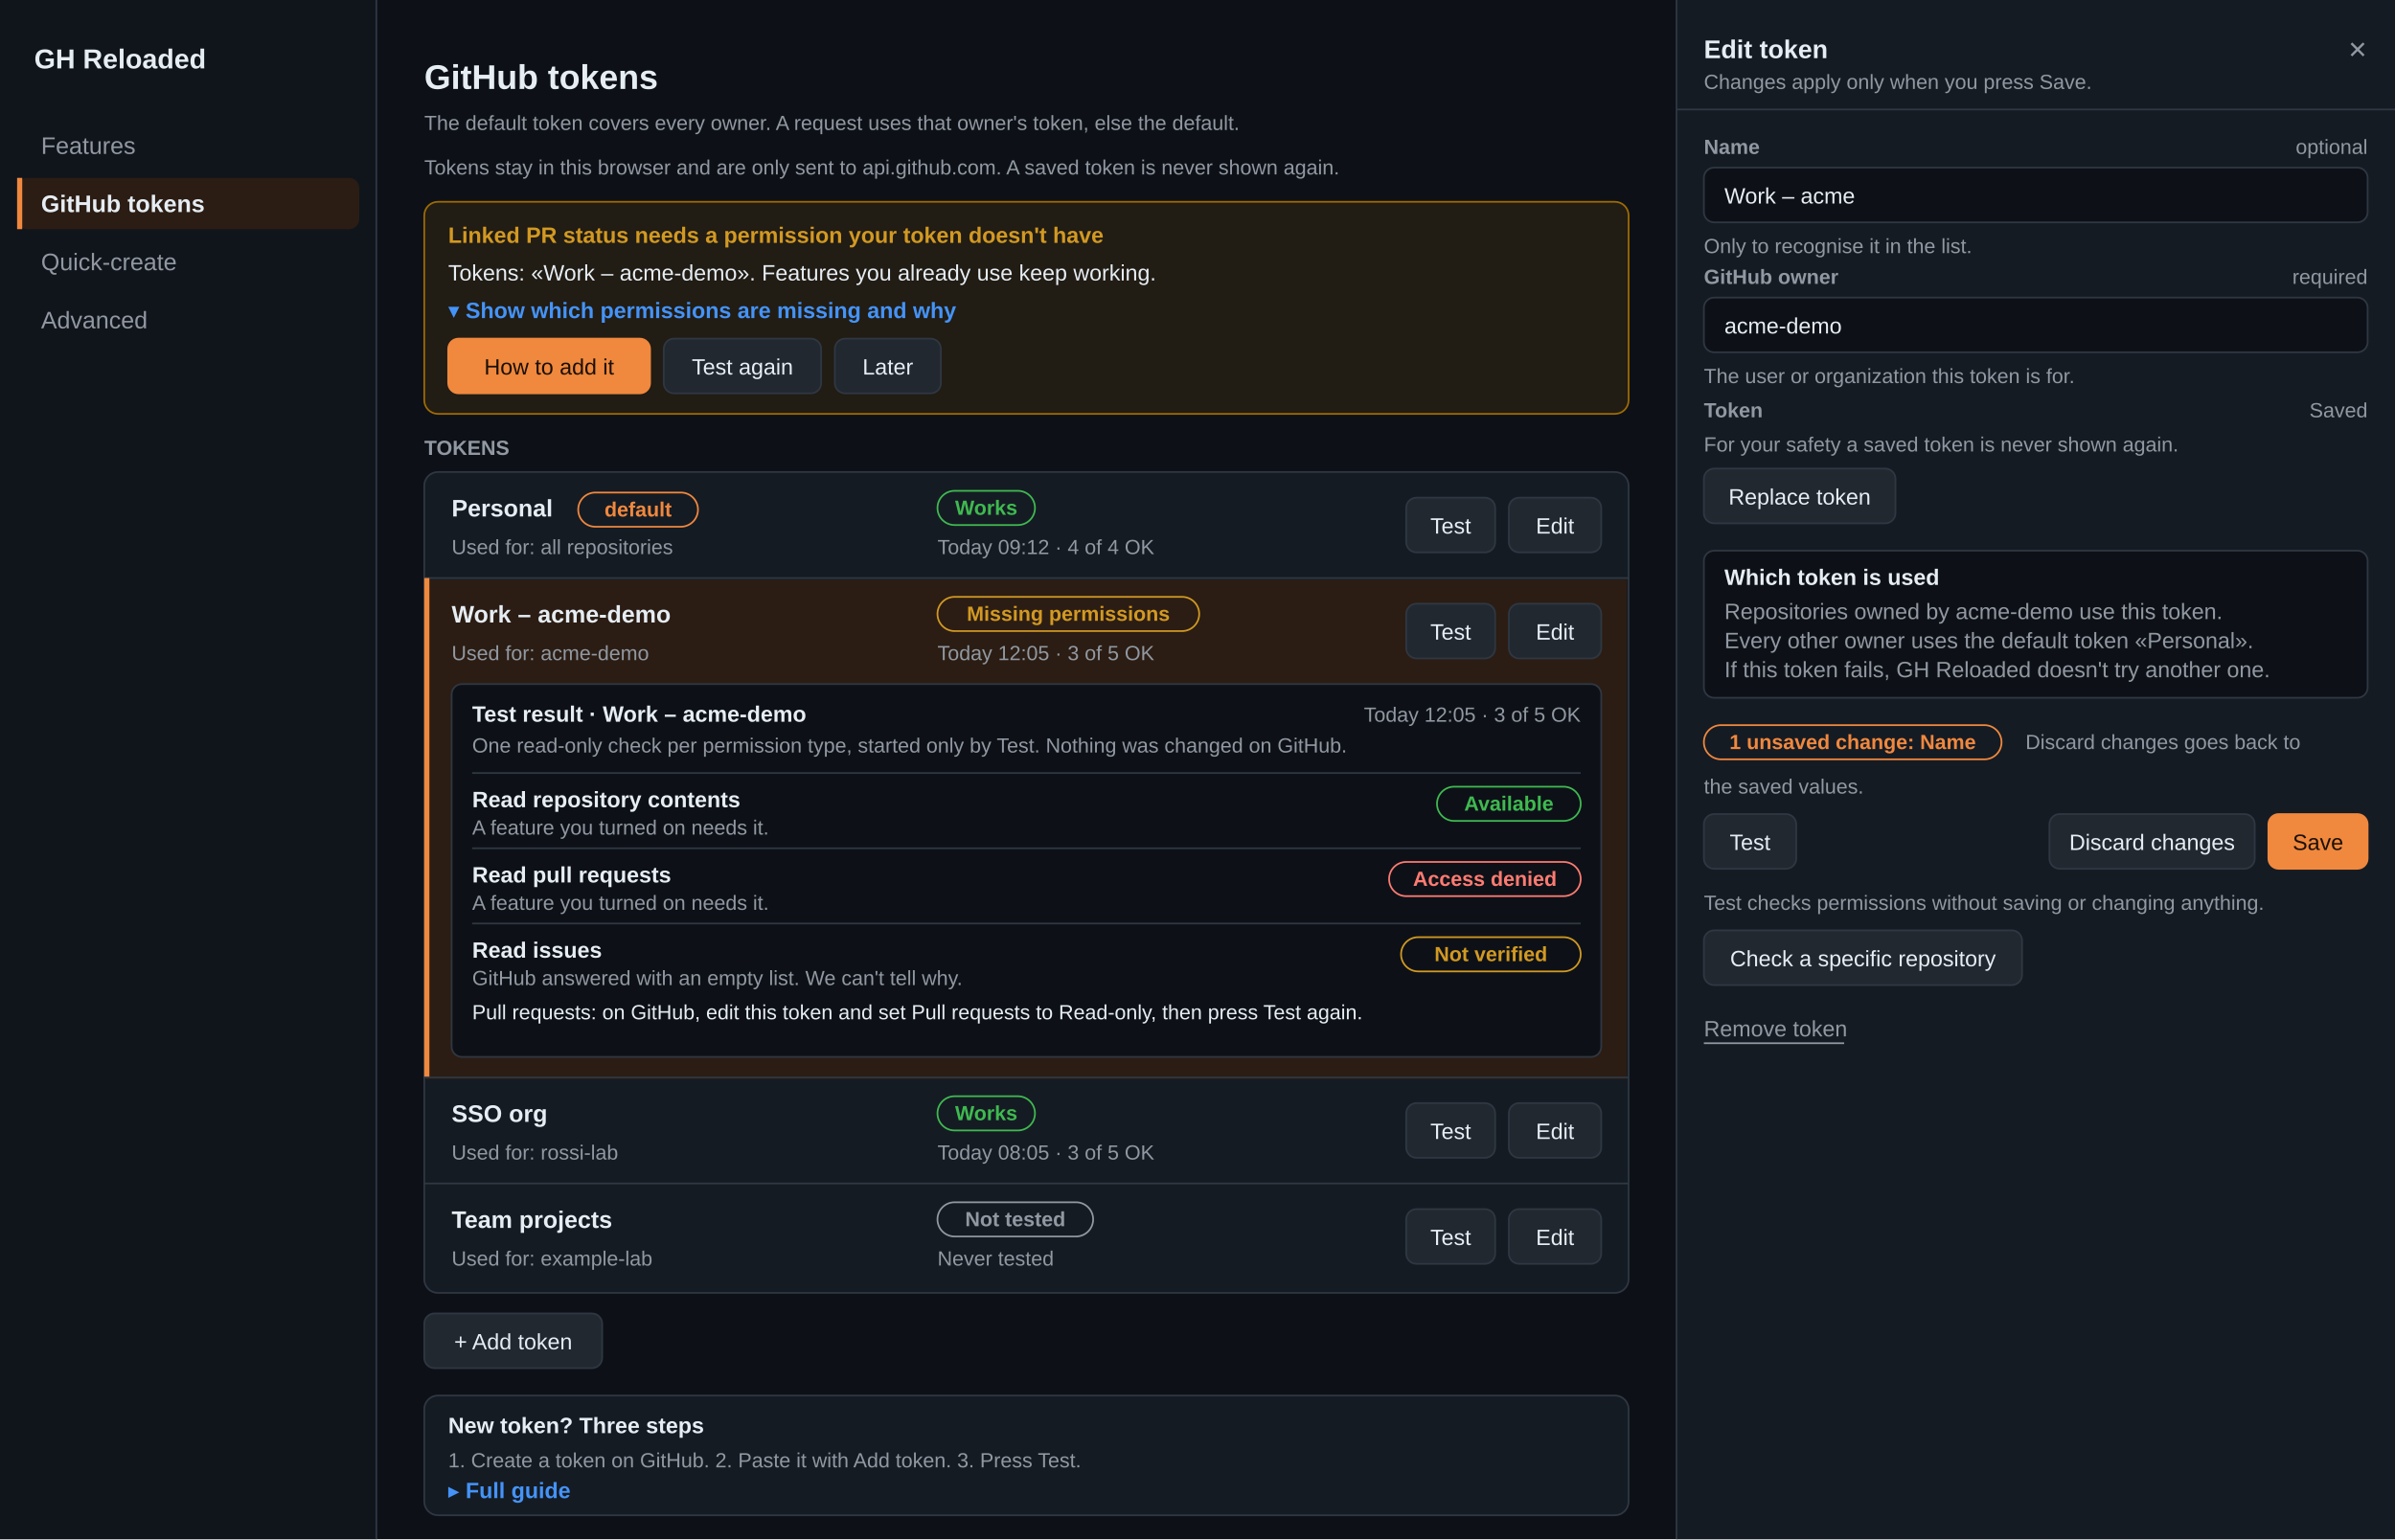
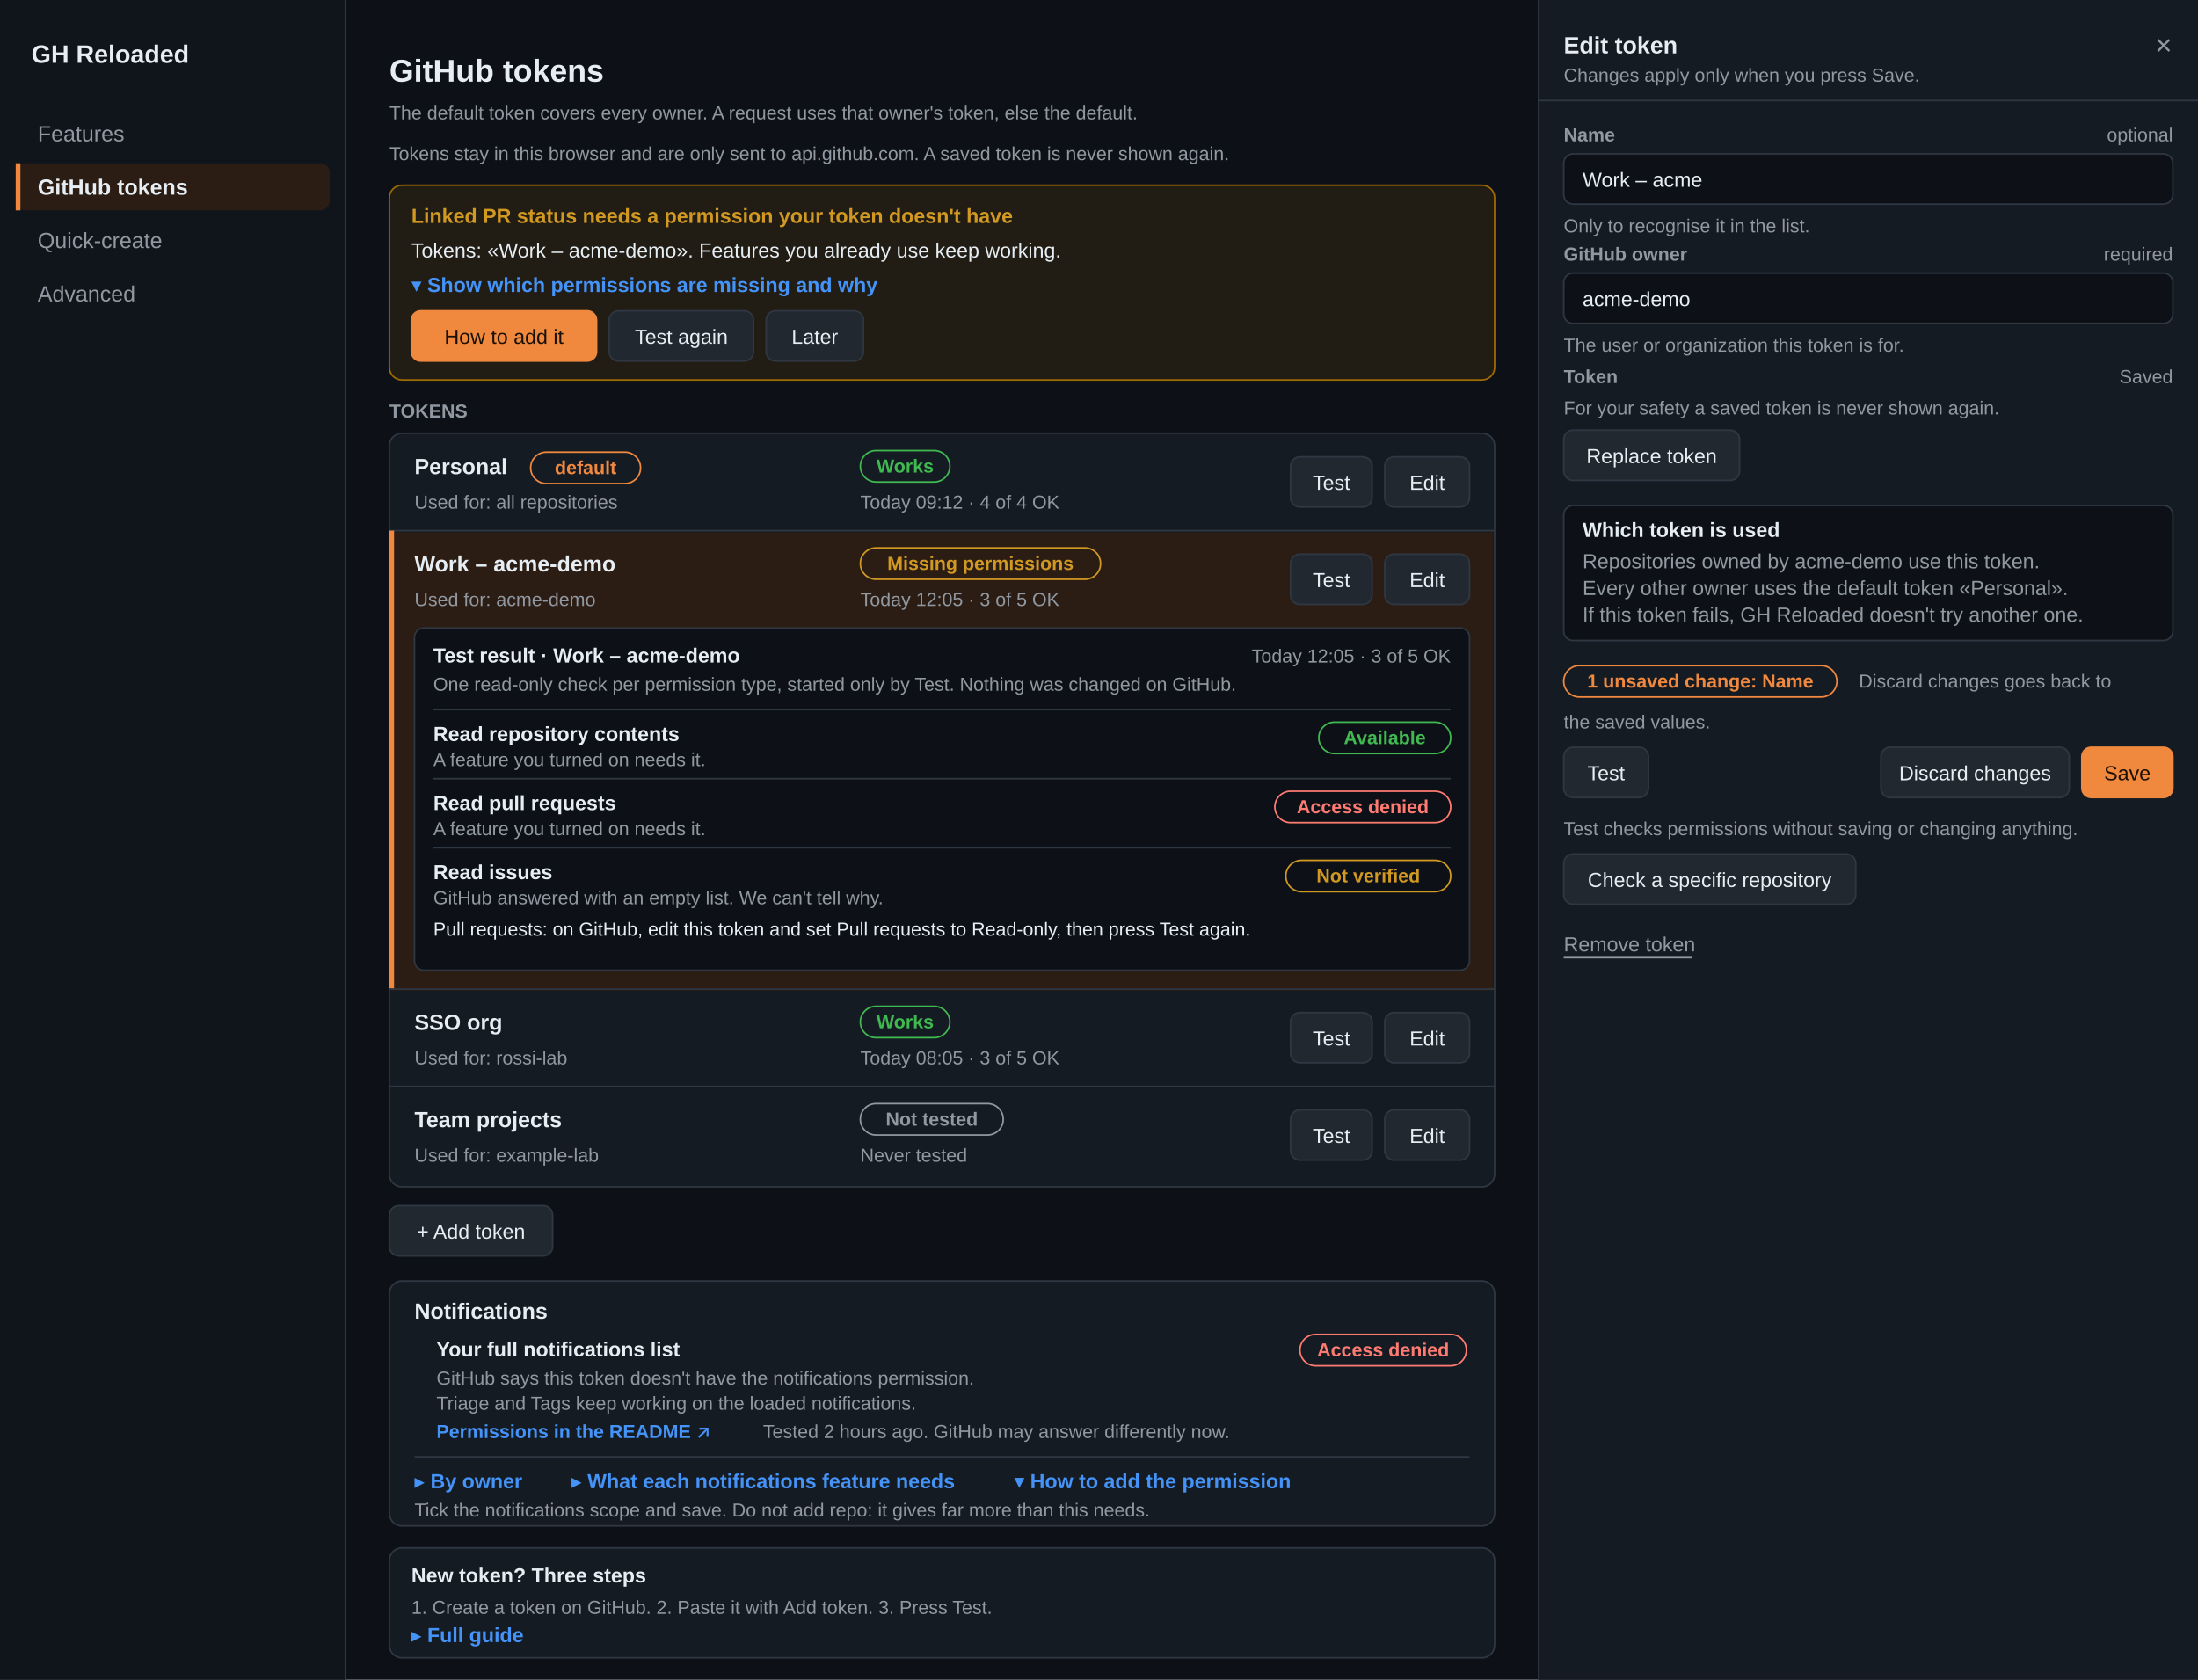
- <svg xmlns="http://www.w3.org/2000/svg" width="1400" height="900" viewBox="0 0 1400 900">
-   <rect x="0" y="0" width="1400" height="900" rx="0" fill="#0d1117" />
-   <rect x="0" y="0" width="220" height="900" rx="0" fill="#10151c" />
-   <path d="M220 0 L220 900" stroke="#2f3742" />
+ <svg xmlns="http://www.w3.org/2000/svg" width="1400" height="1070" viewBox="0 0 1400 1070">
+   <rect x="0" y="0" width="1400" height="1070" rx="0" fill="#0d1117" />
+   <rect x="0" y="0" width="220" height="1070" rx="0" fill="#10151c" />
+   <path d="M220 0 L220 1070" stroke="#2f3742" />
  <text x="20" y="40" font-family="-apple-system, BlinkMacSystemFont, Segoe UI, Arial, sans-serif" font-size="16" font-weight="700" fill="#e6edf3" text-anchor="start">GH Reloaded</text>
  <text x="24" y="90" font-family="-apple-system, BlinkMacSystemFont, Segoe UI, Arial, sans-serif" font-size="14" font-weight="500" fill="#9198a1" text-anchor="start">Features</text>
  <rect x="10" y="104" width="200" height="30" rx="6" fill="#2b1d14" />
  <rect x="10" y="104" width="3" height="30" rx="0" fill="#f0883e" />
  <text x="24" y="124" font-family="-apple-system, BlinkMacSystemFont, Segoe UI, Arial, sans-serif" font-size="14" font-weight="600" fill="#e6edf3" text-anchor="start">GitHub tokens</text>
  <text x="24" y="158" font-family="-apple-system, BlinkMacSystemFont, Segoe UI, Arial, sans-serif" font-size="14" font-weight="500" fill="#9198a1" text-anchor="start">Quick-create</text>
  <text x="24" y="192" font-family="-apple-system, BlinkMacSystemFont, Segoe UI, Arial, sans-serif" font-size="14" font-weight="500" fill="#9198a1" text-anchor="start">Advanced</text>
  <text x="248" y="52" font-family="-apple-system, BlinkMacSystemFont, Segoe UI, Arial, sans-serif" font-size="20" font-weight="700" fill="#e6edf3" text-anchor="start">GitHub tokens</text>
  <text x="248" y="76" font-family="-apple-system, BlinkMacSystemFont, Segoe UI, Arial, sans-serif" font-size="12" font-weight="400" fill="#9198a1" text-anchor="start">The default token covers every owner. A request uses that owner's token, else the default.</text>
  <text x="248" y="102" font-family="-apple-system, BlinkMacSystemFont, Segoe UI, Arial, sans-serif" font-size="12" font-weight="400" fill="#9198a1" text-anchor="start">Tokens stay in this browser and are only sent to api.github.com. A saved token is never shown again.</text>
  <rect x="248" y="118" width="704" height="124" rx="8" fill="#211c14" stroke="#9e6a03" />
  <text x="262" y="142" font-family="-apple-system, BlinkMacSystemFont, Segoe UI, Arial, sans-serif" font-size="13" font-weight="600" fill="#d29922" text-anchor="start">Linked PR status needs a permission your token doesn't have</text>
  <text x="262" y="164" font-family="-apple-system, BlinkMacSystemFont, Segoe UI, Arial, sans-serif" font-size="13" font-weight="400" fill="#e6edf3" text-anchor="start">Tokens: «Work – acme-demo». Features you already use keep working.</text>
  <text x="262" y="186" font-family="-apple-system, BlinkMacSystemFont, Segoe UI, Arial, sans-serif" font-size="13" font-weight="600" fill="#4493f8" text-anchor="start">▾ Show which permissions are missing and why</text>
  <rect x="262" y="198" width="118" height="32" rx="6" fill="#f0883e" stroke="#f0883e" />
  <text x="321" y="219" font-family="-apple-system, BlinkMacSystemFont, Segoe UI, Arial, sans-serif" font-size="13" font-weight="500" fill="#1b1004" text-anchor="middle">How to add it</text>
  <rect x="388" y="198" width="92" height="32" rx="6" fill="#212830" stroke="#2f3742" />
  <text x="434" y="219" font-family="-apple-system, BlinkMacSystemFont, Segoe UI, Arial, sans-serif" font-size="13" font-weight="500" fill="#e6edf3" text-anchor="middle">Test again</text>
  <rect x="488" y="198" width="62" height="32" rx="6" fill="#212830" stroke="#2f3742" />
  <text x="519" y="219" font-family="-apple-system, BlinkMacSystemFont, Segoe UI, Arial, sans-serif" font-size="13" font-weight="500" fill="#e6edf3" text-anchor="middle">Later</text>
  <text x="248" y="266" font-family="-apple-system, BlinkMacSystemFont, Segoe UI, Arial, sans-serif" font-size="12" font-weight="700" fill="#9198a1" text-anchor="start">TOKENS</text>
  <rect x="248" y="276" width="704" height="480" rx="8" fill="#151b23" stroke="#2f3742" />
  <text x="264" y="302" font-family="-apple-system, BlinkMacSystemFont, Segoe UI, Arial, sans-serif" font-size="14" font-weight="600" fill="#e6edf3" text-anchor="start">Personal</text>
  <rect x="338" y="288" width="70" height="20" rx="10" fill="none" stroke="#f0883e" />
  <text x="373" y="302" font-family="-apple-system, BlinkMacSystemFont, Segoe UI, Arial, sans-serif" font-size="12" font-weight="600" fill="#f0883e" text-anchor="middle">default</text>
  <text x="264" y="324" font-family="-apple-system, BlinkMacSystemFont, Segoe UI, Arial, sans-serif" font-size="12" font-weight="400" fill="#9198a1" text-anchor="start">Used for: all repositories</text>
  <rect x="548" y="287" width="57" height="20" rx="10" fill="none" stroke="#3fb950" />
  <text x="576.5" y="301" font-family="-apple-system, BlinkMacSystemFont, Segoe UI, Arial, sans-serif" font-size="12" font-weight="600" fill="#3fb950" text-anchor="middle">Works</text>
  <text x="548" y="324" font-family="-apple-system, BlinkMacSystemFont, Segoe UI, Arial, sans-serif" font-size="12" font-weight="400" fill="#9198a1" text-anchor="start">Today 09:12 · 4 of 4 OK</text>
  <rect x="822" y="291" width="52" height="32" rx="6" fill="#212830" stroke="#2f3742" />
  <text x="848" y="312" font-family="-apple-system, BlinkMacSystemFont, Segoe UI, Arial, sans-serif" font-size="13" font-weight="500" fill="#e6edf3" text-anchor="middle">Test</text>
  <rect x="882" y="291" width="54" height="32" rx="6" fill="#212830" stroke="#2f3742" />
  <text x="909" y="312" font-family="-apple-system, BlinkMacSystemFont, Segoe UI, Arial, sans-serif" font-size="13" font-weight="500" fill="#e6edf3" text-anchor="middle">Edit</text>
  <path d="M248 338 L952 338" stroke="#2f3742" />
  <rect x="249" y="339" width="702" height="292" rx="0" fill="#2b1d14" />
  <rect x="248" y="338" width="3" height="292" rx="0" fill="#f0883e" />
  <text x="264" y="364" font-family="-apple-system, BlinkMacSystemFont, Segoe UI, Arial, sans-serif" font-size="14" font-weight="600" fill="#e6edf3" text-anchor="start">Work – acme-demo</text>
  <text x="264" y="386" font-family="-apple-system, BlinkMacSystemFont, Segoe UI, Arial, sans-serif" font-size="12" font-weight="400" fill="#9198a1" text-anchor="start">Used for: acme-demo</text>
  <rect x="548" y="349" width="153" height="20" rx="10" fill="none" stroke="#d29922" />
  <text x="624.5" y="363" font-family="-apple-system, BlinkMacSystemFont, Segoe UI, Arial, sans-serif" font-size="12" font-weight="600" fill="#d29922" text-anchor="middle">Missing permissions</text>
  <text x="548" y="386" font-family="-apple-system, BlinkMacSystemFont, Segoe UI, Arial, sans-serif" font-size="12" font-weight="400" fill="#9198a1" text-anchor="start">Today 12:05 · 3 of 5 OK</text>
  <rect x="822" y="353" width="52" height="32" rx="6" fill="#212830" stroke="#2f3742" />
  <text x="848" y="374" font-family="-apple-system, BlinkMacSystemFont, Segoe UI, Arial, sans-serif" font-size="13" font-weight="500" fill="#e6edf3" text-anchor="middle">Test</text>
  <rect x="882" y="353" width="54" height="32" rx="6" fill="#212830" stroke="#2f3742" />
  <text x="909" y="374" font-family="-apple-system, BlinkMacSystemFont, Segoe UI, Arial, sans-serif" font-size="13" font-weight="500" fill="#e6edf3" text-anchor="middle">Edit</text>
  <rect x="264" y="400" width="672" height="218" rx="6" fill="#0d1117" stroke="#2f3742" />
  <text x="276" y="422" font-family="-apple-system, BlinkMacSystemFont, Segoe UI, Arial, sans-serif" font-size="13" font-weight="600" fill="#e6edf3" text-anchor="start">Test result · Work – acme-demo</text>
  <text x="924" y="422" font-family="-apple-system, BlinkMacSystemFont, Segoe UI, Arial, sans-serif" font-size="12" font-weight="400" fill="#9198a1" text-anchor="end">Today 12:05 · 3 of 5 OK</text>
  <text x="276" y="440" font-family="-apple-system, BlinkMacSystemFont, Segoe UI, Arial, sans-serif" font-size="12" font-weight="400" fill="#9198a1" text-anchor="start">One read-only check per permission type, started only by Test. Nothing was changed on GitHub.</text>
  <path d="M276 452 L924 452" stroke="#2f3742" />
  <text x="276" y="472" font-family="-apple-system, BlinkMacSystemFont, Segoe UI, Arial, sans-serif" font-size="13" font-weight="600" fill="#e6edf3" text-anchor="start">Read repository contents</text>
  <text x="276" y="488" font-family="-apple-system, BlinkMacSystemFont, Segoe UI, Arial, sans-serif" font-size="12" font-weight="400" fill="#9198a1" text-anchor="start">A feature you turned on needs it.</text>
  <rect x="840" y="460" width="84" height="20" rx="10" fill="none" stroke="#3fb950" />
  <text x="882" y="474" font-family="-apple-system, BlinkMacSystemFont, Segoe UI, Arial, sans-serif" font-size="12" font-weight="600" fill="#3fb950" text-anchor="middle">Available</text>
  <path d="M276 496 L924 496" stroke="#2f3742" />
  <text x="276" y="516" font-family="-apple-system, BlinkMacSystemFont, Segoe UI, Arial, sans-serif" font-size="13" font-weight="600" fill="#e6edf3" text-anchor="start">Read pull requests</text>
  <text x="276" y="532" font-family="-apple-system, BlinkMacSystemFont, Segoe UI, Arial, sans-serif" font-size="12" font-weight="400" fill="#9198a1" text-anchor="start">A feature you turned on needs it.</text>
  <rect x="812" y="504" width="112" height="20" rx="10" fill="none" stroke="#ff7b72" />
  <text x="868" y="518" font-family="-apple-system, BlinkMacSystemFont, Segoe UI, Arial, sans-serif" font-size="12" font-weight="600" fill="#ff7b72" text-anchor="middle">Access denied</text>
  <path d="M276 540 L924 540" stroke="#2f3742" />
  <text x="276" y="560" font-family="-apple-system, BlinkMacSystemFont, Segoe UI, Arial, sans-serif" font-size="13" font-weight="600" fill="#e6edf3" text-anchor="start">Read issues</text>
  <text x="276" y="576" font-family="-apple-system, BlinkMacSystemFont, Segoe UI, Arial, sans-serif" font-size="12" font-weight="400" fill="#9198a1" text-anchor="start">GitHub answered with an empty list. We can't tell why.</text>
  <rect x="819" y="548" width="105" height="20" rx="10" fill="none" stroke="#d29922" />
  <text x="871.5" y="562" font-family="-apple-system, BlinkMacSystemFont, Segoe UI, Arial, sans-serif" font-size="12" font-weight="600" fill="#d29922" text-anchor="middle">Not verified</text>
  <text x="276" y="596" font-family="-apple-system, BlinkMacSystemFont, Segoe UI, Arial, sans-serif" font-size="12" font-weight="400" fill="#e6edf3" text-anchor="start">Pull requests: on GitHub, edit this token and set Pull requests to Read-only, then press Test again.</text>
  <path d="M248 630 L952 630" stroke="#2f3742" />
  <text x="264" y="656" font-family="-apple-system, BlinkMacSystemFont, Segoe UI, Arial, sans-serif" font-size="14" font-weight="600" fill="#e6edf3" text-anchor="start">SSO org</text>
  <text x="264" y="678" font-family="-apple-system, BlinkMacSystemFont, Segoe UI, Arial, sans-serif" font-size="12" font-weight="400" fill="#9198a1" text-anchor="start">Used for: rossi-lab</text>
  <rect x="548" y="641" width="57" height="20" rx="10" fill="none" stroke="#3fb950" />
  <text x="576.5" y="655" font-family="-apple-system, BlinkMacSystemFont, Segoe UI, Arial, sans-serif" font-size="12" font-weight="600" fill="#3fb950" text-anchor="middle">Works</text>
  <text x="548" y="678" font-family="-apple-system, BlinkMacSystemFont, Segoe UI, Arial, sans-serif" font-size="12" font-weight="400" fill="#9198a1" text-anchor="start">Today 08:05 · 3 of 5 OK</text>
  <rect x="822" y="645" width="52" height="32" rx="6" fill="#212830" stroke="#2f3742" />
  <text x="848" y="666" font-family="-apple-system, BlinkMacSystemFont, Segoe UI, Arial, sans-serif" font-size="13" font-weight="500" fill="#e6edf3" text-anchor="middle">Test</text>
  <rect x="882" y="645" width="54" height="32" rx="6" fill="#212830" stroke="#2f3742" />
  <text x="909" y="666" font-family="-apple-system, BlinkMacSystemFont, Segoe UI, Arial, sans-serif" font-size="13" font-weight="500" fill="#e6edf3" text-anchor="middle">Edit</text>
  <path d="M248 692 L952 692" stroke="#2f3742" />
  <text x="264" y="718" font-family="-apple-system, BlinkMacSystemFont, Segoe UI, Arial, sans-serif" font-size="14" font-weight="600" fill="#e6edf3" text-anchor="start">Team projects</text>
  <text x="264" y="740" font-family="-apple-system, BlinkMacSystemFont, Segoe UI, Arial, sans-serif" font-size="12" font-weight="400" fill="#9198a1" text-anchor="start">Used for: example-lab</text>
  <rect x="548" y="703" width="91" height="20" rx="10" fill="none" stroke="#9198a1" />
  <text x="593.5" y="717" font-family="-apple-system, BlinkMacSystemFont, Segoe UI, Arial, sans-serif" font-size="12" font-weight="600" fill="#9198a1" text-anchor="middle">Not tested</text>
  <text x="548" y="740" font-family="-apple-system, BlinkMacSystemFont, Segoe UI, Arial, sans-serif" font-size="12" font-weight="400" fill="#9198a1" text-anchor="start">Never tested</text>
  <rect x="822" y="707" width="52" height="32" rx="6" fill="#212830" stroke="#2f3742" />
  <text x="848" y="728" font-family="-apple-system, BlinkMacSystemFont, Segoe UI, Arial, sans-serif" font-size="13" font-weight="500" fill="#e6edf3" text-anchor="middle">Test</text>
  <rect x="882" y="707" width="54" height="32" rx="6" fill="#212830" stroke="#2f3742" />
  <text x="909" y="728" font-family="-apple-system, BlinkMacSystemFont, Segoe UI, Arial, sans-serif" font-size="13" font-weight="500" fill="#e6edf3" text-anchor="middle">Edit</text>
  <rect x="248" y="768" width="104" height="32" rx="6" fill="#212830" stroke="#2f3742" />
  <text x="300" y="789" font-family="-apple-system, BlinkMacSystemFont, Segoe UI, Arial, sans-serif" font-size="13" font-weight="500" fill="#e6edf3" text-anchor="middle">+ Add token</text>
-   <rect x="248" y="816" width="704" height="70" rx="8" fill="#151b23" stroke="#2f3742" />
-   <text x="262" y="838" font-family="-apple-system, BlinkMacSystemFont, Segoe UI, Arial, sans-serif" font-size="13" font-weight="600" fill="#e6edf3" text-anchor="start">New token? Three steps</text>
-   <text x="262" y="858" font-family="-apple-system, BlinkMacSystemFont, Segoe UI, Arial, sans-serif" font-size="12" font-weight="400" fill="#9198a1" text-anchor="start">1. Create a token on GitHub.  2. Paste it with Add token.  3. Press Test.</text>
-   <text x="262" y="876" font-family="-apple-system, BlinkMacSystemFont, Segoe UI, Arial, sans-serif" font-size="13" font-weight="600" fill="#4493f8" text-anchor="start">▸ Full guide</text>
-   <rect x="980" y="0" width="420" height="900" rx="0" fill="#151b23" />
-   <path d="M980 0 L980 900" stroke="#2f3742" />
+   <rect x="248" y="816" width="704" height="156" rx="8" fill="#151b23" stroke="#2f3742" />
+   <text x="264" y="840" font-family="-apple-system, BlinkMacSystemFont, Segoe UI, Arial, sans-serif" font-size="14" font-weight="600" fill="#e6edf3" text-anchor="start">Notifications</text>
+   <text x="278" y="864" font-family="-apple-system, BlinkMacSystemFont, Segoe UI, Arial, sans-serif" font-size="13" font-weight="600" fill="#e6edf3" text-anchor="start">Your full notifications list</text>
+   <text x="278" y="882" font-family="-apple-system, BlinkMacSystemFont, Segoe UI, Arial, sans-serif" font-size="12" font-weight="400" fill="#9198a1" text-anchor="start">GitHub says this token doesn't have the notifications permission.</text>
+   <text x="278" y="898" font-family="-apple-system, BlinkMacSystemFont, Segoe UI, Arial, sans-serif" font-size="12" font-weight="400" fill="#9198a1" text-anchor="start">Triage and Tags keep working on the loaded notifications.</text>
+   <text x="278" y="916" font-family="-apple-system, BlinkMacSystemFont, Segoe UI, Arial, sans-serif" font-size="12" font-weight="600" fill="#4493f8" text-anchor="start">Permissions in the README ↗</text>
+   <text x="486" y="916" font-family="-apple-system, BlinkMacSystemFont, Segoe UI, Arial, sans-serif" font-size="12" font-weight="400" fill="#9198a1" text-anchor="start">Tested 2 hours ago. GitHub may answer differently now.</text>
+   <rect x="828" y="850" width="106" height="20" rx="10" fill="none" stroke="#ff7b72" />
+   <text x="881" y="864" font-family="-apple-system, BlinkMacSystemFont, Segoe UI, Arial, sans-serif" font-size="12" font-weight="600" fill="#ff7b72" text-anchor="middle">Access denied</text>
+   <path d="M264 928 L936 928" stroke="#2f3742" />
+   <text x="264" y="948" font-family="-apple-system, BlinkMacSystemFont, Segoe UI, Arial, sans-serif" font-size="13" font-weight="600" fill="#4493f8" text-anchor="start">▸ By owner</text>
+   <text x="364" y="948" font-family="-apple-system, BlinkMacSystemFont, Segoe UI, Arial, sans-serif" font-size="13" font-weight="600" fill="#4493f8" text-anchor="start">▸ What each notifications feature needs</text>
+   <text x="646" y="948" font-family="-apple-system, BlinkMacSystemFont, Segoe UI, Arial, sans-serif" font-size="13" font-weight="600" fill="#4493f8" text-anchor="start">▾ How to add the permission</text>
+   <text x="264" y="966" font-family="-apple-system, BlinkMacSystemFont, Segoe UI, Arial, sans-serif" font-size="12" font-weight="400" fill="#9198a1" text-anchor="start">Tick the notifications scope and save. Do not add repo: it gives far more than this needs.</text>
+   <rect x="248" y="986" width="704" height="70" rx="8" fill="#151b23" stroke="#2f3742" />
+   <text x="262" y="1008" font-family="-apple-system, BlinkMacSystemFont, Segoe UI, Arial, sans-serif" font-size="13" font-weight="600" fill="#e6edf3" text-anchor="start">New token? Three steps</text>
+   <text x="262" y="1028" font-family="-apple-system, BlinkMacSystemFont, Segoe UI, Arial, sans-serif" font-size="12" font-weight="400" fill="#9198a1" text-anchor="start">1. Create a token on GitHub.  2. Paste it with Add token.  3. Press Test.</text>
+   <text x="262" y="1046" font-family="-apple-system, BlinkMacSystemFont, Segoe UI, Arial, sans-serif" font-size="13" font-weight="600" fill="#4493f8" text-anchor="start">▸ Full guide</text>
+   <rect x="980" y="0" width="420" height="1070" rx="0" fill="#151b23" />
+   <path d="M980 0 L980 1070" stroke="#2f3742" />
  <text x="996" y="34" font-family="-apple-system, BlinkMacSystemFont, Segoe UI, Arial, sans-serif" font-size="15" font-weight="600" fill="#e6edf3" text-anchor="start">Edit token</text>
  <text x="1384" y="34" font-family="-apple-system, BlinkMacSystemFont, Segoe UI, Arial, sans-serif" font-size="14" font-weight="400" fill="#9198a1" text-anchor="end">✕</text>
  <text x="996" y="52" font-family="-apple-system, BlinkMacSystemFont, Segoe UI, Arial, sans-serif" font-size="12" font-weight="400" fill="#9198a1" text-anchor="start">Changes apply only when you press Save.</text>
  <path d="M980 64 L1400 64" stroke="#2f3742" />
  <text x="996" y="90" font-family="-apple-system, BlinkMacSystemFont, Segoe UI, Arial, sans-serif" font-size="12" font-weight="600" fill="#9198a1" text-anchor="start">Name</text>
  <text x="1384" y="90" font-family="-apple-system, BlinkMacSystemFont, Segoe UI, Arial, sans-serif" font-size="12" font-weight="400" fill="#9198a1" text-anchor="end">optional</text>
  <rect x="996" y="98" width="388" height="32" rx="6" fill="#0d1117" stroke="#2f3742" />
  <text x="1008" y="119" font-family="-apple-system, BlinkMacSystemFont, Segoe UI, Arial, sans-serif" font-size="13" font-weight="400" fill="#e6edf3" text-anchor="start">Work – acme</text>
  <text x="996" y="148" font-family="-apple-system, BlinkMacSystemFont, Segoe UI, Arial, sans-serif" font-size="12" font-weight="400" fill="#9198a1" text-anchor="start">Only to recognise it in the list.</text>
  <text x="996" y="166" font-family="-apple-system, BlinkMacSystemFont, Segoe UI, Arial, sans-serif" font-size="12" font-weight="600" fill="#9198a1" text-anchor="start">GitHub owner</text>
  <text x="1384" y="166" font-family="-apple-system, BlinkMacSystemFont, Segoe UI, Arial, sans-serif" font-size="12" font-weight="400" fill="#9198a1" text-anchor="end">required</text>
  <rect x="996" y="174" width="388" height="32" rx="6" fill="#0d1117" stroke="#2f3742" />
  <text x="1008" y="195" font-family="-apple-system, BlinkMacSystemFont, Segoe UI, Arial, sans-serif" font-size="13" font-weight="400" fill="#e6edf3" text-anchor="start">acme-demo</text>
  <text x="996" y="224" font-family="-apple-system, BlinkMacSystemFont, Segoe UI, Arial, sans-serif" font-size="12" font-weight="400" fill="#9198a1" text-anchor="start">The user or organization this token is for.</text>
  <text x="996" y="244" font-family="-apple-system, BlinkMacSystemFont, Segoe UI, Arial, sans-serif" font-size="12" font-weight="600" fill="#9198a1" text-anchor="start">Token</text>
  <text x="1384" y="244" font-family="-apple-system, BlinkMacSystemFont, Segoe UI, Arial, sans-serif" font-size="12" font-weight="400" fill="#9198a1" text-anchor="end">Saved</text>
  <text x="996" y="264" font-family="-apple-system, BlinkMacSystemFont, Segoe UI, Arial, sans-serif" font-size="12" font-weight="400" fill="#9198a1" text-anchor="start">For your safety a saved token is never shown again.</text>
  <rect x="996" y="274" width="112" height="32" rx="6" fill="#212830" stroke="#2f3742" />
  <text x="1052" y="295" font-family="-apple-system, BlinkMacSystemFont, Segoe UI, Arial, sans-serif" font-size="13" font-weight="500" fill="#e6edf3" text-anchor="middle">Replace token</text>
  <rect x="996" y="322" width="388" height="86" rx="6" fill="#0d1117" stroke="#2f3742" />
  <text x="1008" y="342" font-family="-apple-system, BlinkMacSystemFont, Segoe UI, Arial, sans-serif" font-size="13" font-weight="600" fill="#e6edf3" text-anchor="start">Which token is used</text>
  <text x="1008" y="362" font-family="-apple-system, BlinkMacSystemFont, Segoe UI, Arial, sans-serif" font-size="13" font-weight="400" fill="#9198a1" text-anchor="start">Repositories owned by acme-demo use this token.</text>
  <text x="1008" y="379" font-family="-apple-system, BlinkMacSystemFont, Segoe UI, Arial, sans-serif" font-size="13" font-weight="400" fill="#9198a1" text-anchor="start">Every other owner uses the default token «Personal».</text>
  <text x="1008" y="396" font-family="-apple-system, BlinkMacSystemFont, Segoe UI, Arial, sans-serif" font-size="13" font-weight="400" fill="#9198a1" text-anchor="start">If this token fails, GH Reloaded doesn't try another one.</text>
  <rect x="996" y="424" width="174" height="20" rx="10" fill="none" stroke="#f0883e" />
  <text x="1083" y="438" font-family="-apple-system, BlinkMacSystemFont, Segoe UI, Arial, sans-serif" font-size="12" font-weight="600" fill="#f0883e" text-anchor="middle">1 unsaved change: Name</text>
  <text x="1184" y="438" font-family="-apple-system, BlinkMacSystemFont, Segoe UI, Arial, sans-serif" font-size="12" font-weight="400" fill="#9198a1" text-anchor="start">Discard changes goes back to</text>
  <text x="996" y="464" font-family="-apple-system, BlinkMacSystemFont, Segoe UI, Arial, sans-serif" font-size="12" font-weight="400" fill="#9198a1" text-anchor="start">the saved values.</text>
  <rect x="996" y="476" width="54" height="32" rx="6" fill="#212830" stroke="#2f3742" />
  <text x="1023" y="497" font-family="-apple-system, BlinkMacSystemFont, Segoe UI, Arial, sans-serif" font-size="13" font-weight="500" fill="#e6edf3" text-anchor="middle">Test</text>
  <rect x="1198" y="476" width="120" height="32" rx="6" fill="#212830" stroke="#2f3742" />
  <text x="1258" y="497" font-family="-apple-system, BlinkMacSystemFont, Segoe UI, Arial, sans-serif" font-size="13" font-weight="500" fill="#e6edf3" text-anchor="middle">Discard changes</text>
  <rect x="1326" y="476" width="58" height="32" rx="6" fill="#f0883e" stroke="#f0883e" />
  <text x="1355" y="497" font-family="-apple-system, BlinkMacSystemFont, Segoe UI, Arial, sans-serif" font-size="13" font-weight="500" fill="#1b1004" text-anchor="middle">Save</text>
  <text x="996" y="532" font-family="-apple-system, BlinkMacSystemFont, Segoe UI, Arial, sans-serif" font-size="12" font-weight="400" fill="#9198a1" text-anchor="start">Test checks permissions without saving or changing anything.</text>
  <rect x="996" y="544" width="186" height="32" rx="6" fill="#212830" stroke="#2f3742" />
  <text x="1089" y="565" font-family="-apple-system, BlinkMacSystemFont, Segoe UI, Arial, sans-serif" font-size="13" font-weight="500" fill="#e6edf3" text-anchor="middle">Check a specific repository</text>
  <text x="996" y="606" font-family="-apple-system, BlinkMacSystemFont, Segoe UI, Arial, sans-serif" font-size="13" font-weight="400" fill="#9198a1" text-anchor="start">Remove token</text>
  <path d="M996 610 L1078 610" stroke="#9198a1" />
</svg>
